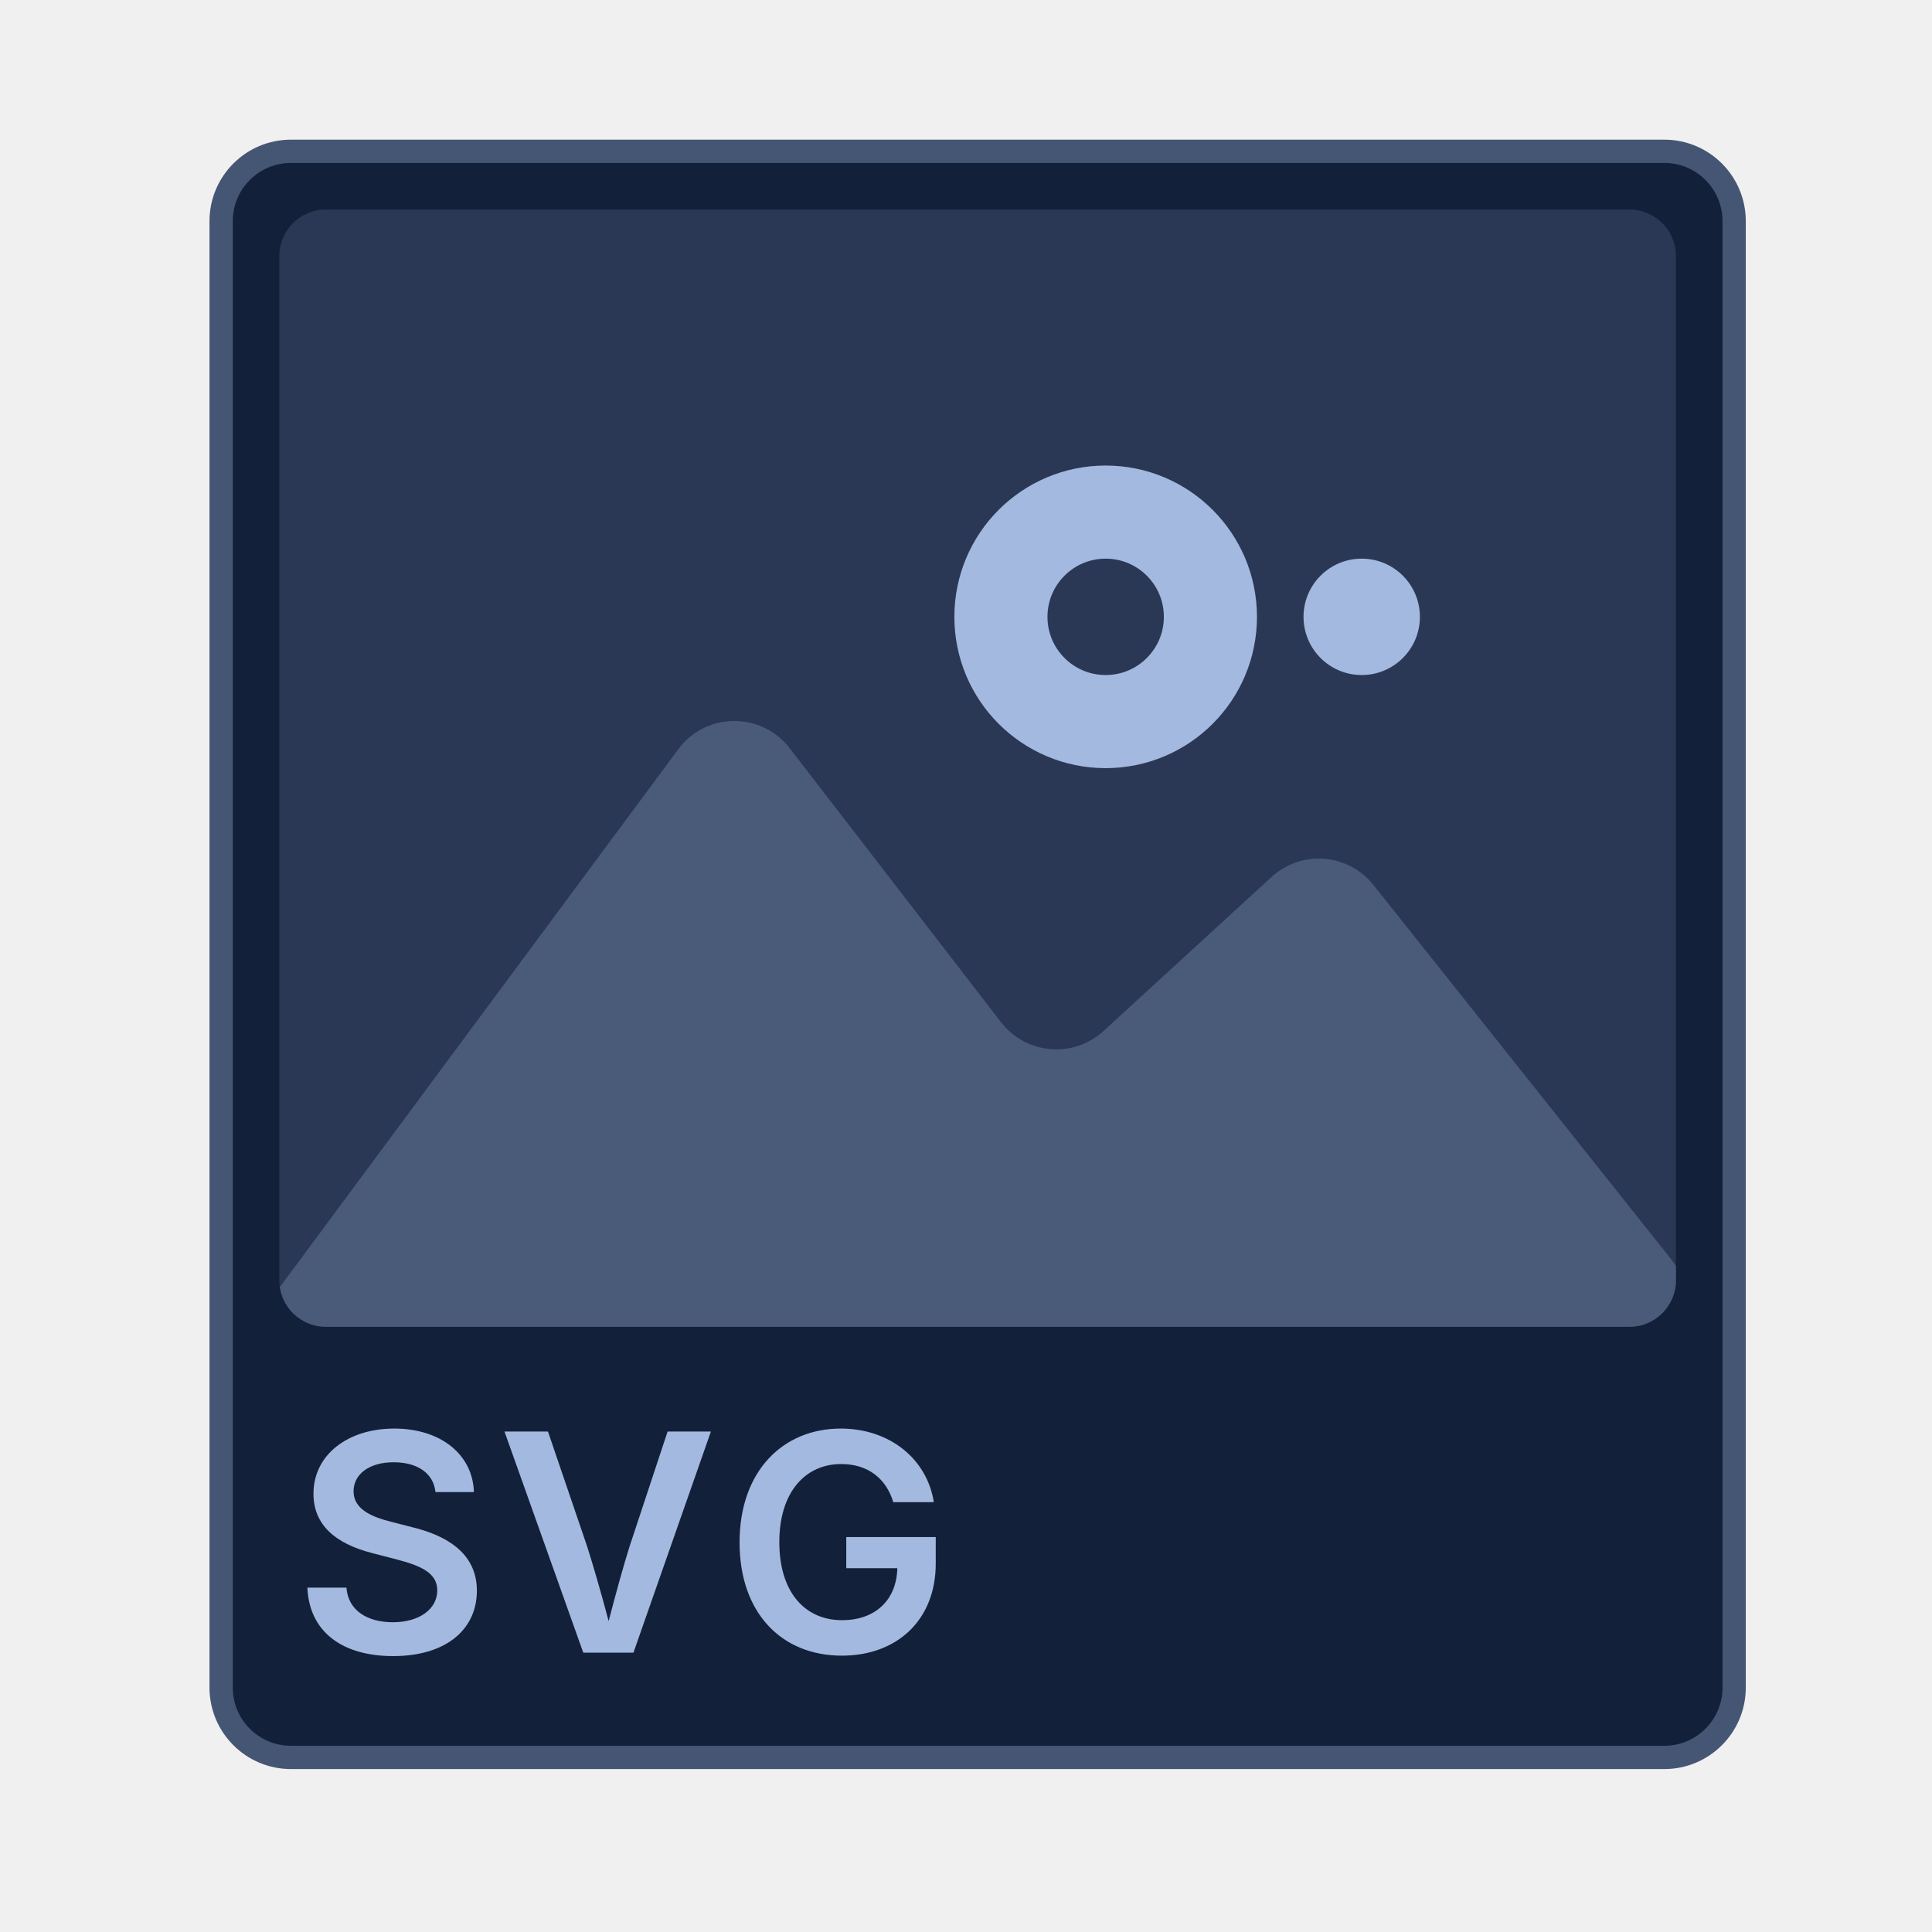
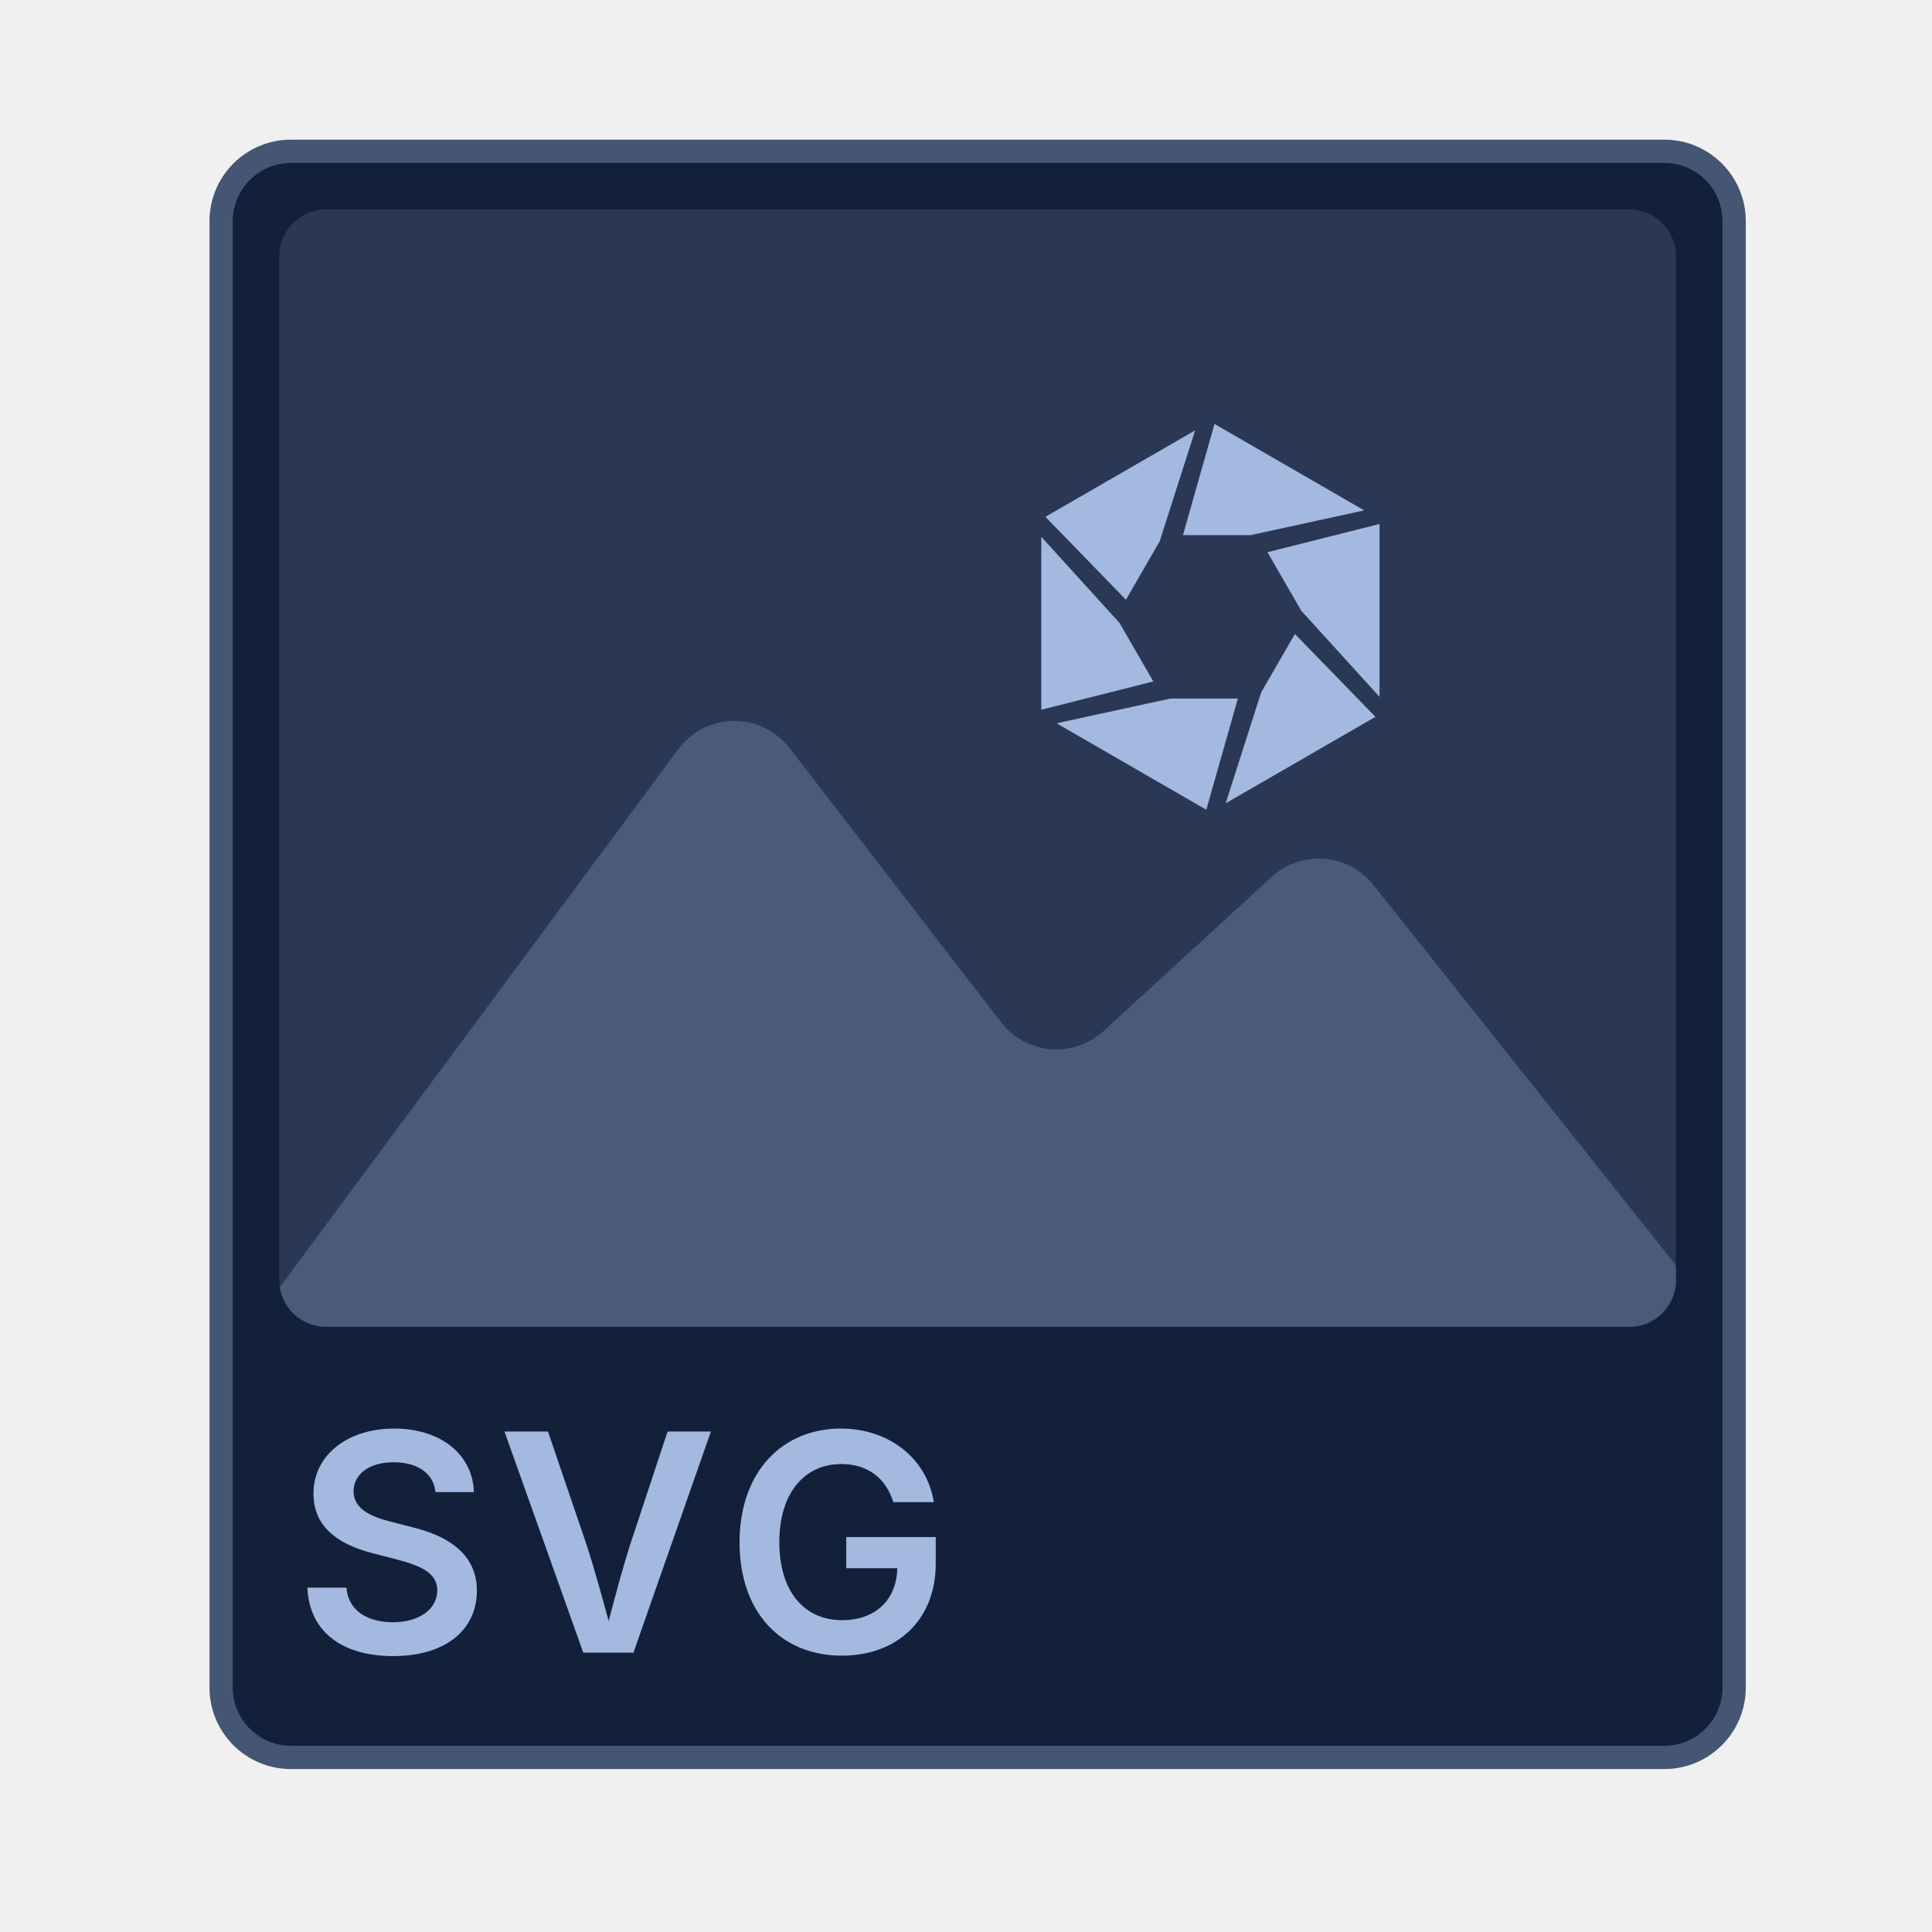
<svg xmlns="http://www.w3.org/2000/svg" viewBox="0 0 83 83" fill="none" role="img" aria-label="SVG file icon">
  <rect x="9.5" y="6.5" width="65" height="69" rx="3" fill="#13203A" stroke="#455674" />
  <rect x="12" y="9" width="60" height="48" rx="2" fill="#2A3855" />
  <mask id="m45222334" style="mask-type:alpha" maskUnits="userSpaceOnUse" x="12" y="9" width="60" height="48">
    <rect x="12" y="9" width="60" height="48" rx="2" fill="#fff" />
  </mask>
  <g mask="url(#m45222334)">
    <path d="M29.138 32.189L11.835 55.547C11.614 55.846 11.454 56.186 11.363 56.547C10.922 58.314 12.238 60.033 14.059 60.067L63.005 60.991C63.333 60.997 63.659 60.949 63.971 60.85L70.352 58.82C72.354 58.183 73.098 55.738 71.79 54.093L59.003 38.018C57.92 36.657 55.91 36.499 54.628 37.674L47.408 44.293C46.112 45.48 44.078 45.305 43.005 43.914L33.924 32.142C32.708 30.566 30.323 30.589 29.138 32.189Z" fill="#4A5A79" />
  </g>
-   <circle cx="47.5" cy="26.5" r="4.5" stroke-width="4" stroke="#A3B9E0" />
-   <circle cx="58.5" cy="26.5" r="2.5" fill="#A3B9E0" />
+   <path d="M52.176 18.213L58.609 21.927L53.724 22.989L50.821 22.989Z" fill="#A3B9E0" />
+   <path d="M59.266 22.510L59.266 29.938L55.904 26.238L54.452 23.724Z" fill="#A3B9E0" />
+   <path d="M59.089 30.796L52.656 34.510L54.179 29.748L55.630 27.235Z" fill="#A3B9E0" />
+   <path d="M51.824 34.787L45.391 31.073L50.277 30.011L53.179 30.011Z" fill="#A3B9E0" />
+   <path d="M44.734 30.490L44.734 23.062L48.096 26.762L49.548 29.276Z" fill="#A3B9E0" />
+   <path d="M44.912 22.203L51.345 18.489L49.822 23.251L48.371 25.765Z" fill="#A3B9E0" />
  <path d="M16.891 71.147C19.161 71.147 20.487 70.005 20.487 68.335C20.487 66.677 19.103 65.944 17.694 65.606L16.808 65.377C16.037 65.185 15.189 64.866 15.189 64.069C15.189 63.349 15.839 62.82 16.91 62.82C17.937 62.82 18.625 63.292 18.708 64.101H20.359C20.315 62.514 18.963 61.372 16.936 61.372C14.946 61.372 13.467 62.495 13.467 64.171C13.467 65.51 14.404 66.314 15.992 66.722L17.069 67.002C18.096 67.27 18.785 67.583 18.785 68.322C18.785 69.138 18 69.693 16.878 69.693C15.807 69.693 14.959 69.208 14.883 68.207H13.206C13.282 70.082 14.679 71.147 16.891 71.147ZM25.058 71.0H27.213L30.541 61.5H28.68L27.047 66.435C26.78 67.283 26.493 68.322 26.148 69.642C25.798 68.335 25.492 67.277 25.224 66.435L23.541 61.5H21.673ZM36.171 71.128C38.517 71.128 40.2 69.616 40.2 67.174V66.033H36.356V67.372H38.549C38.517 68.737 37.606 69.604 36.177 69.604C34.577 69.604 33.48 68.399 33.48 66.25C33.48 64.095 34.603 62.896 36.139 62.896C37.293 62.896 38.071 63.521 38.377 64.535H40.118C39.824 62.667 38.211 61.372 36.12 61.372C33.633 61.372 31.772 63.202 31.772 66.263C31.772 69.266 33.55 71.128 36.171 71.128Z" fill="#A3B9E0" />
</svg>
